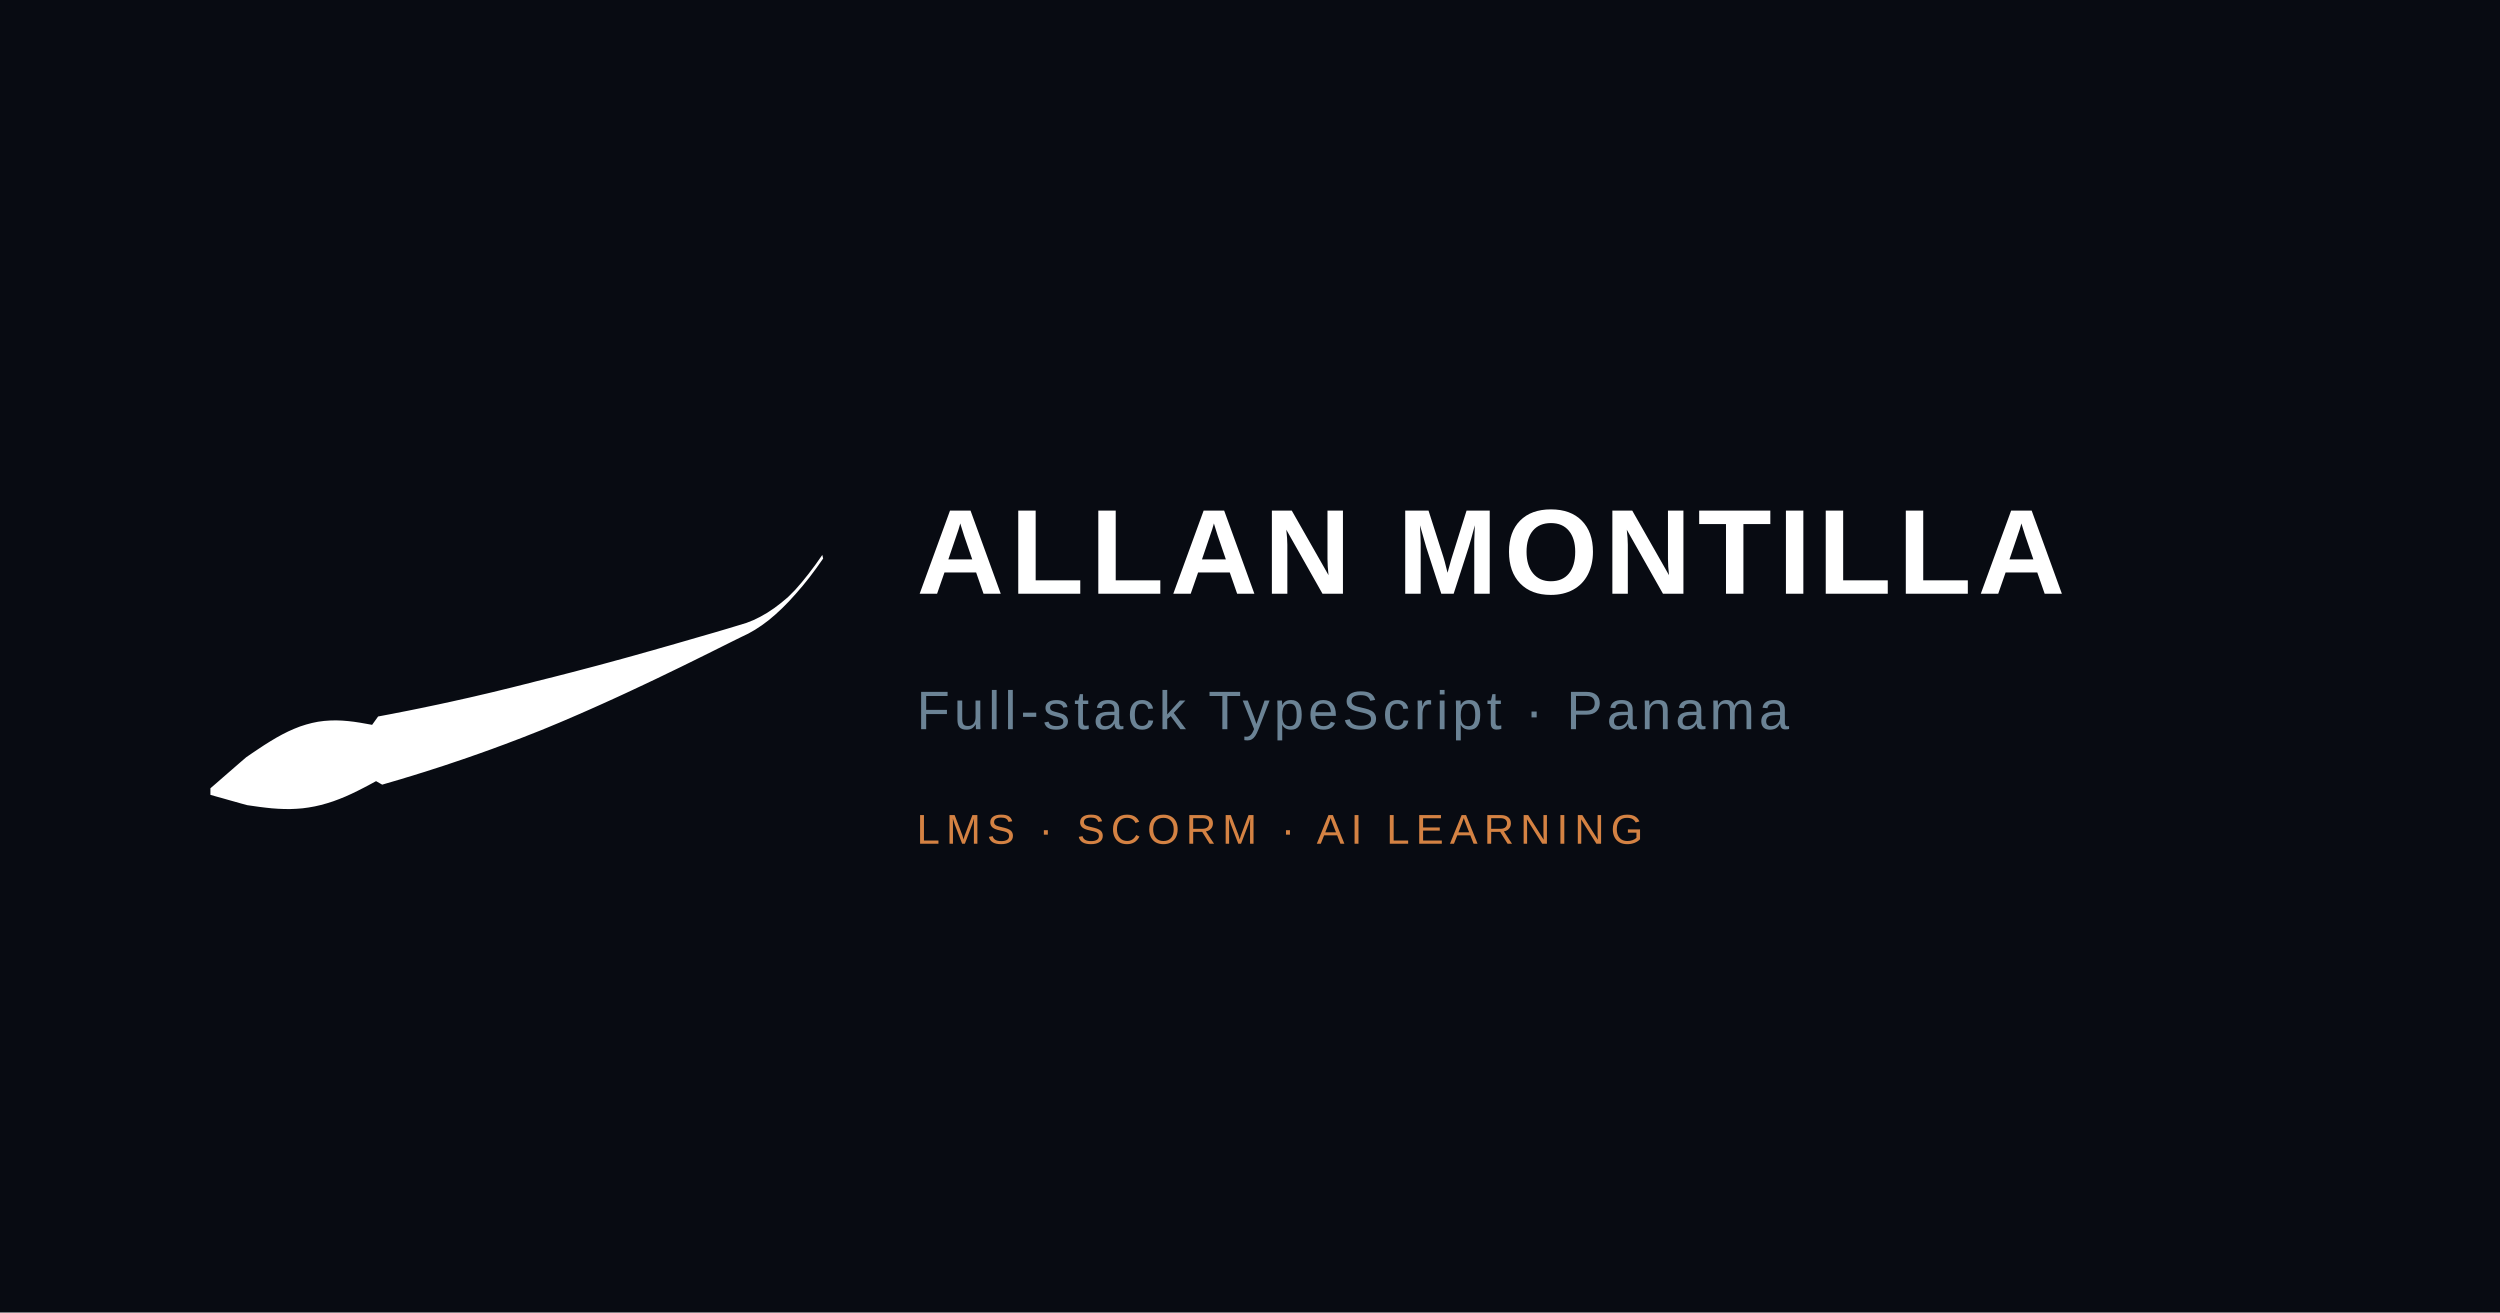
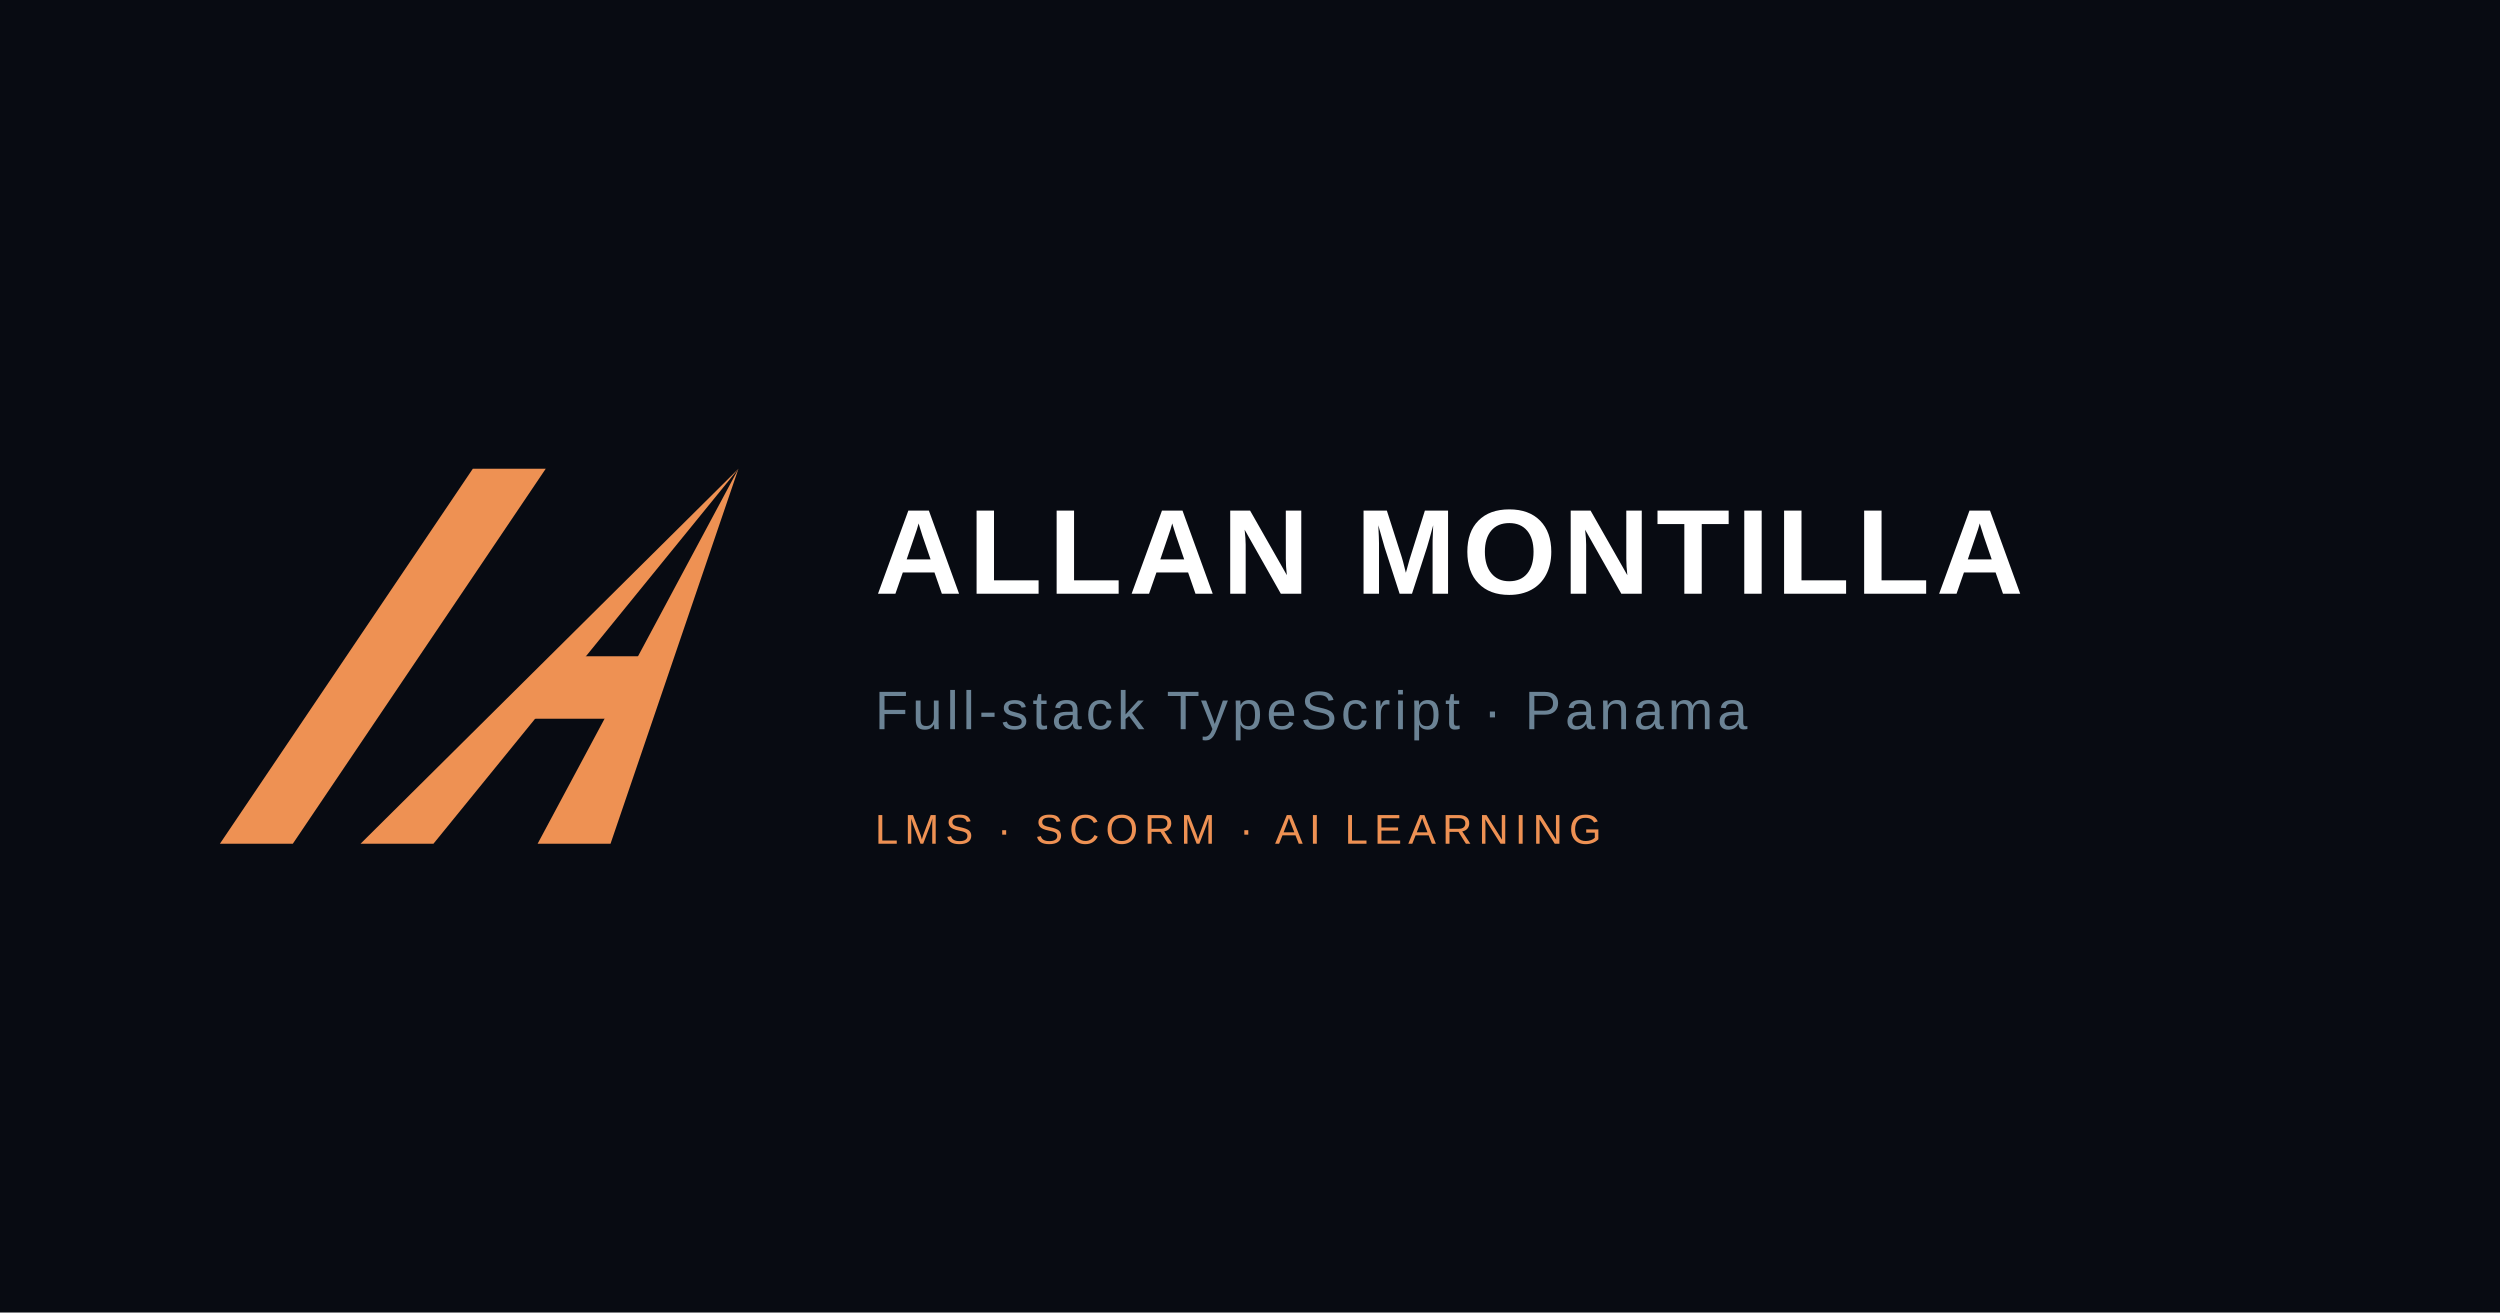
<svg xmlns="http://www.w3.org/2000/svg" viewBox="0 0 1200 630" fill="none">
  <rect width="1200" height="630" fill="#080B12" />
-   <g transform="translate(80,250) scale(2.1)">
-     <path fill="#FFFFFF" d="M10.00,61.13L11.37,59.95L12.73,58.76L14.10,57.57L15.46,56.39L16.83,55.20L18.19,54.03L19.56,53.09L20.93,52.17L22.29,51.27L23.66,50.41L25.03,49.59L26.39,48.84L27.76,48.15L29.13,47.54L30.50,47.00L31.87,46.56L33.23,46.20L34.60,45.92L35.97,45.74L37.35,45.64L38.72,45.61L40.09,45.66L41.46,45.77L42.83,45.93L44.21,46.14L45.58,46.38L46.96,46.63L48.33,44.72L49.71,44.46L51.09,44.20L52.46,43.93L53.84,43.66L55.22,43.39L56.60,43.11L57.98,42.83L59.36,42.54L60.75,42.25L62.13,41.96L63.51,41.66L64.90,41.36L66.28,41.05L67.67,40.74L69.06,40.43L70.45,40.11L71.84,39.78L73.23,39.46L74.62,39.13L76.01,38.79L77.40,38.45L78.80,38.11L80.19,37.76L81.59,37.41L82.98,37.06L84.38,36.70L85.78,36.35L87.18,36.00L88.58,35.65L89.98,35.29L91.38,34.93L92.79,34.57L94.19,34.20L95.59,33.83L97.00,33.46L98.41,33.09L99.81,32.71L101.22,32.33L102.63,31.94L104.04,31.56L105.45,31.17L106.86,30.78L108.27,30.38L109.68,29.98L111.10,29.59L112.51,29.18L113.92,28.78L115.34,28.38L116.75,27.97L118.17,27.56L119.59,27.15L121.00,26.74L122.42,26.33L123.84,25.92L125.26,25.51L126.68,25.09L128.10,24.67L129.52,24.24L130.94,23.81L132.51,23.33L134.10,22.70L135.69,21.92L137.28,21.01L138.87,19.95L140.46,18.74L142.05,17.40L143.61,15.83L145.17,14.04L146.73,12.10L148.30,10.01L149.86,7.79L150.05,8.62L148.48,10.84L146.92,12.93L145.36,14.87L143.80,16.68L142.24,18.40L140.68,19.98L139.13,21.42L137.58,22.73L136.02,23.89L134.47,24.91L132.92,25.79L131.38,26.53L130.00,27.21L128.61,27.90L127.23,28.59L125.84,29.28L124.46,29.97L123.07,30.66L121.69,31.34L120.30,32.03L118.91,32.71L117.53,33.39L116.14,34.06L114.75,34.73L113.37,35.40L111.98,36.07L110.59,36.73L109.20,37.39L107.81,38.04L106.43,38.69L105.04,39.34L103.65,39.98L102.26,40.62L100.87,41.25L99.48,41.88L98.09,42.50L96.70,43.12L95.31,43.73L93.92,44.34L92.53,44.94L91.14,45.54L89.75,46.13L88.35,46.71L86.96,47.29L85.57,47.86L84.18,48.41L82.78,48.96L81.39,49.51L80.00,50.04L78.60,50.57L77.21,51.10L75.81,51.61L74.42,52.13L73.02,52.63L71.63,53.13L70.23,53.62L68.84,54.11L67.44,54.59L66.04,55.06L64.65,55.53L63.25,56.00L61.85,56.45L60.45,56.90L59.06,57.35L57.66,57.78L56.26,58.22L54.86,58.64L53.46,59.07L52.06,59.48L50.66,59.89L49.26,60.30L47.86,59.50L46.46,60.26L45.06,61.00L43.66,61.71L42.26,62.39L40.86,63.02L39.46,63.59L38.06,64.11L36.65,64.56L35.25,64.95L33.85,65.27L32.45,65.52L31.05,65.71L29.64,65.82L28.24,65.88L26.84,65.87L25.44,65.81L24.03,65.71L22.63,65.56L21.23,65.39L19.82,65.19L18.42,64.99L17.02,64.61L15.61,64.21L14.21,63.82L12.81,63.42L11.40,63.03L10.00,62.63Z" />
-   </g>
-   <text x="440" y="285" fill="#FFFFFF" font-family="Arial Narrow, Arial, sans-serif" font-size="58" font-weight="700" letter-spacing="3">ALLAN MONTILLA</text>
-   <text x="440" y="350" fill="#6B8395" font-family="Arial, sans-serif" font-size="26" letter-spacing="2">Full-stack TypeScript · Panama</text>
-   <text x="440" y="405" fill="#D48243" font-family="Arial, sans-serif" font-size="20" letter-spacing="3">LMS · SCORM · AI LEARNING</text>
+   <svg x="80" y="220" width="300" height="190" viewBox="0 0 105.56 76.00" preserveAspectRatio="xMidYMid meet">
+     <polygon fill="#EE9153" points="51.56,2.00 65.56,2.00 17.00,74.00 3.00,74.00" />
+     <polygon fill="#EE9153" points="30.00,74.00 44.00,74.00 102.56,2.00" />
+     <polygon fill="#EE9153" points="64.00,74.00 78.00,74.00 102.56,2.00" />
+     <polygon fill="#EE9153" points="72.78,38.00 83.78,38.00 77.35,50.00 63.02,50.00" />
+   </svg>
+   <text x="420" y="285" fill="#FFFFFF" font-family="Arial Narrow, Arial, sans-serif" font-size="58" font-weight="700" letter-spacing="3">ALLAN MONTILLA</text>
+   <text x="420" y="350" fill="#6B8395" font-family="Arial, sans-serif" font-size="26" letter-spacing="2">Full-stack TypeScript · Panama</text>
+   <text x="420" y="405" fill="#EE9153" font-family="Arial, sans-serif" font-size="20" letter-spacing="3">LMS · SCORM · AI LEARNING</text>
</svg>
